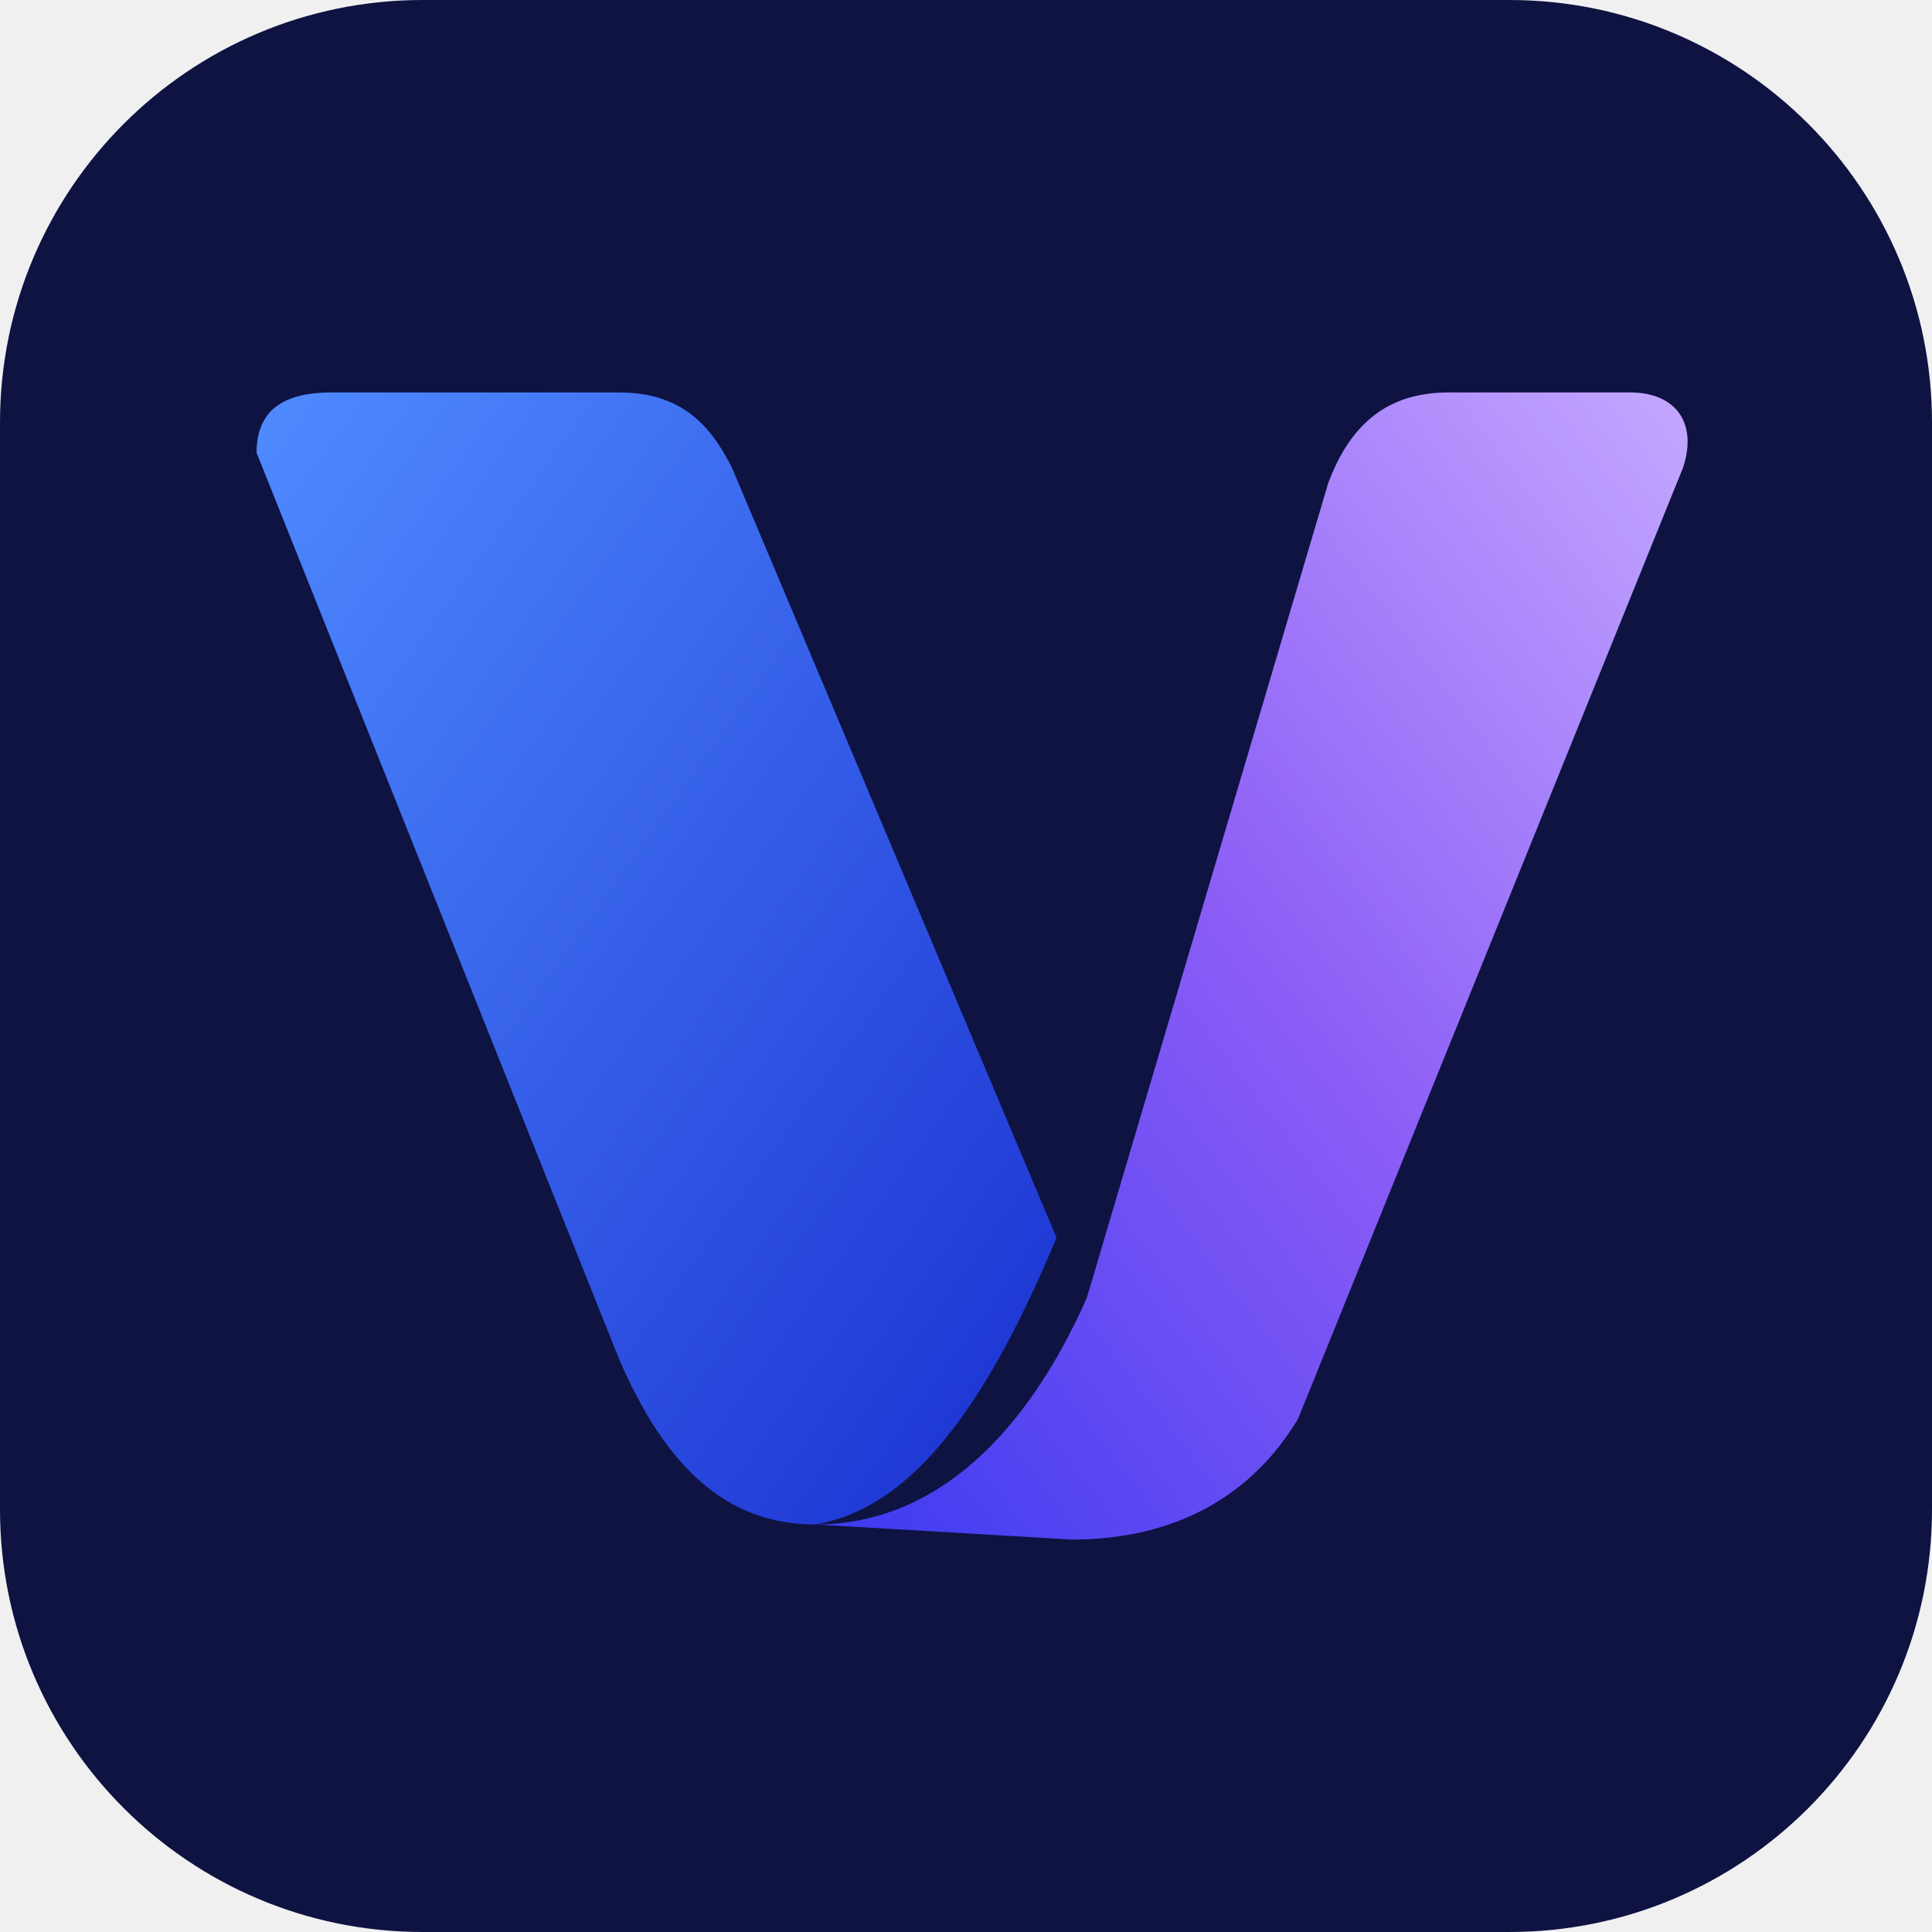
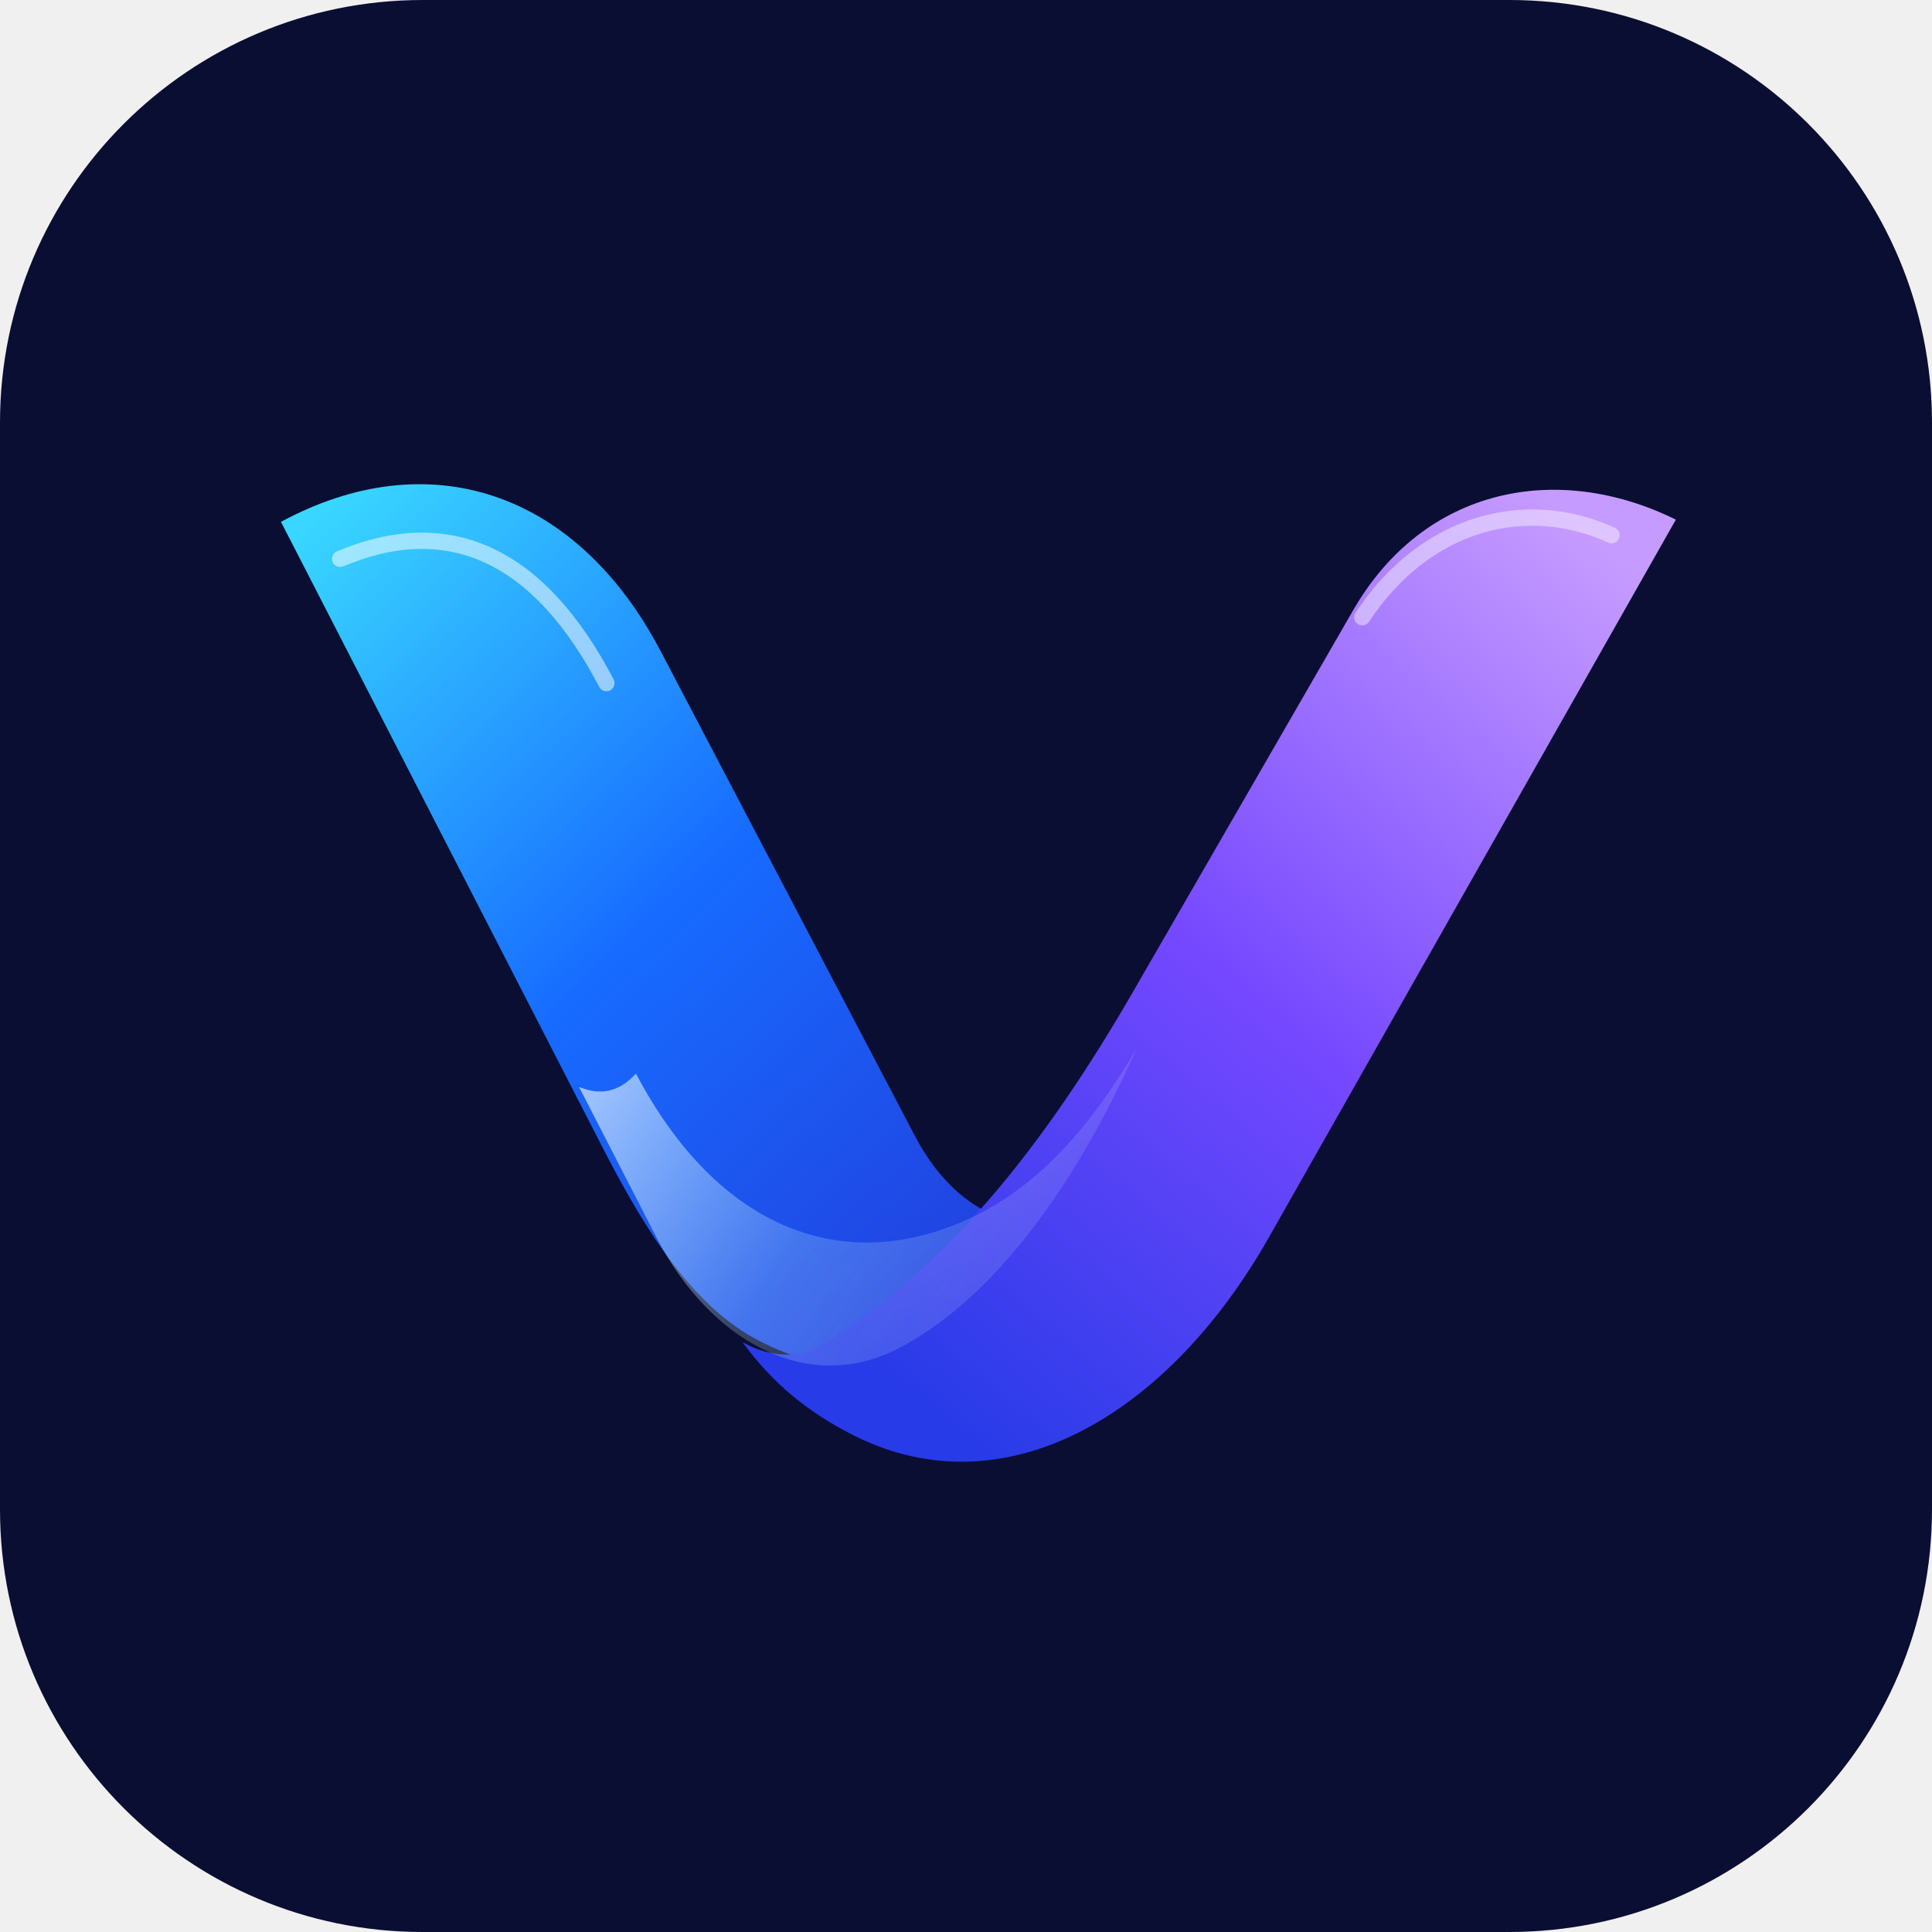
<svg xmlns="http://www.w3.org/2000/svg" viewBox="0 0 64 64">
  <defs>
-     <linearGradient id="a" x1="0" y1="0" x2="1" y2="1">
-       <stop offset="0" stop-color="#4f8bff" />
-       <stop offset="1" stop-color="#1a2fd0" />
+     <linearGradient id="veyraBlue" x1="8" y1="10" x2="112" y2="118" gradientUnits="userSpaceOnUse">
+       <stop stop-color="#39D7FF" />
+       <stop offset="0.48" stop-color="#176BFF" />
+       <stop offset="1" stop-color="#2438D9" />
    </linearGradient>
-     <linearGradient id="b" x1="1" y1="0" x2="0" y2="1">
-       <stop offset="0" stop-color="#c4a8ff" />
-       <stop offset=".5" stop-color="#8b5cf6" />
-       <stop offset="1" stop-color="#3b3af0" />
+     <linearGradient id="veyraViolet" x1="78" y1="117" x2="174" y2="4" gradientUnits="userSpaceOnUse">
+       <stop stop-color="#283BE8" />
+       <stop offset="0.48" stop-color="#7548FF" />
+       <stop offset="1" stop-color="#C69BFF" />
+     </linearGradient>
+     <linearGradient id="veyraFold" x1="57" y1="55" x2="131" y2="105" gradientUnits="userSpaceOnUse">
+       <stop stop-color="#FFFFFF" stop-opacity="0.72" />
+       <stop offset="0.5" stop-color="#B8EFFF" stop-opacity="0.24" />
+       <stop offset="1" stop-color="#FFFFFF" stop-opacity="0.04" />
    </linearGradient>
  </defs>
-   <rect width="64" height="64" rx="14" fill="#0e1342" />
-   <g transform="translate(7 12) scale(.5)">
-     <path d="M3 6 C3 3 5 2 8 2 H27 C31 2 33 4 34.5 7 L56 58 C51 70 46 76 40 77 C34 77 30 73 27 66 Z" fill="url(#a)" />
-     <path d="M40 77 C48 77 54 71 58 62 L74 8 C75.5 4 78 2 82 2 H94 C97 2 98.5 4 97.5 7 L72 70 C69 75 64 78 57 78 Z" fill="url(#b)" />
+   <rect width="64" height="64" rx="14" fill="#0b0e33" />
+   <g transform="translate(6 13) scale(.245)">
+     <g transform="translate(8 8)" fill="none">
+       <path d="M5.5 9.5C25.3-1.2 45.4 5.1 56.9 27.1L91.2 92.5C97.9 105.3 110.1 108.6 122.3 98.8C111.1 119.5 89.5 130.3 70.1 120.2C61.4 115.7 55.1 105.9 49.3 94.7L5.5 9.5Z" fill="url(#veyraBlue)" />
+       <path d="M77.2 121.6C94.9 111.4 108.7 93.9 120.9 72.7L150.5 21.4C160.1 4.8 178.1 1.3 194.1 9.2L139.1 106.2C125.4 130.4 103.4 143.2 83.1 133.1C76.7 129.9 71.9 125.9 67.9 120.4C71.1 122.2 74.2 122.5 77.2 121.6Z" fill="url(#veyraViolet)" />
+       <path d="M53.5 84.1C64.6 105.2 81.8 111.8 99.2 103.4C108.1 99.1 115.1 91.1 121.2 80.7C112.9 99.4 101.6 114.9 88.7 121.4C76.5 127.5 63.5 120.2 56.3 106.3L45.8 85.9C48.7 87.1 51.2 86.6 53.5 84.1Z" fill="url(#veyraFold)" />
+       <path d="M13.5 14.5C28.2 8.3 40.4 13.9 49.5 31.3" stroke="#FFFFFF" stroke-opacity="0.52" stroke-width="2.2" stroke-linecap="round" />
+       <path d="M151.7 22.4C160.2 9.5 173.8 6 185.4 11.3" stroke="#FFFFFF" stroke-opacity="0.42" stroke-width="2.2" stroke-linecap="round" />
+     </g>
  </g>
</svg>
